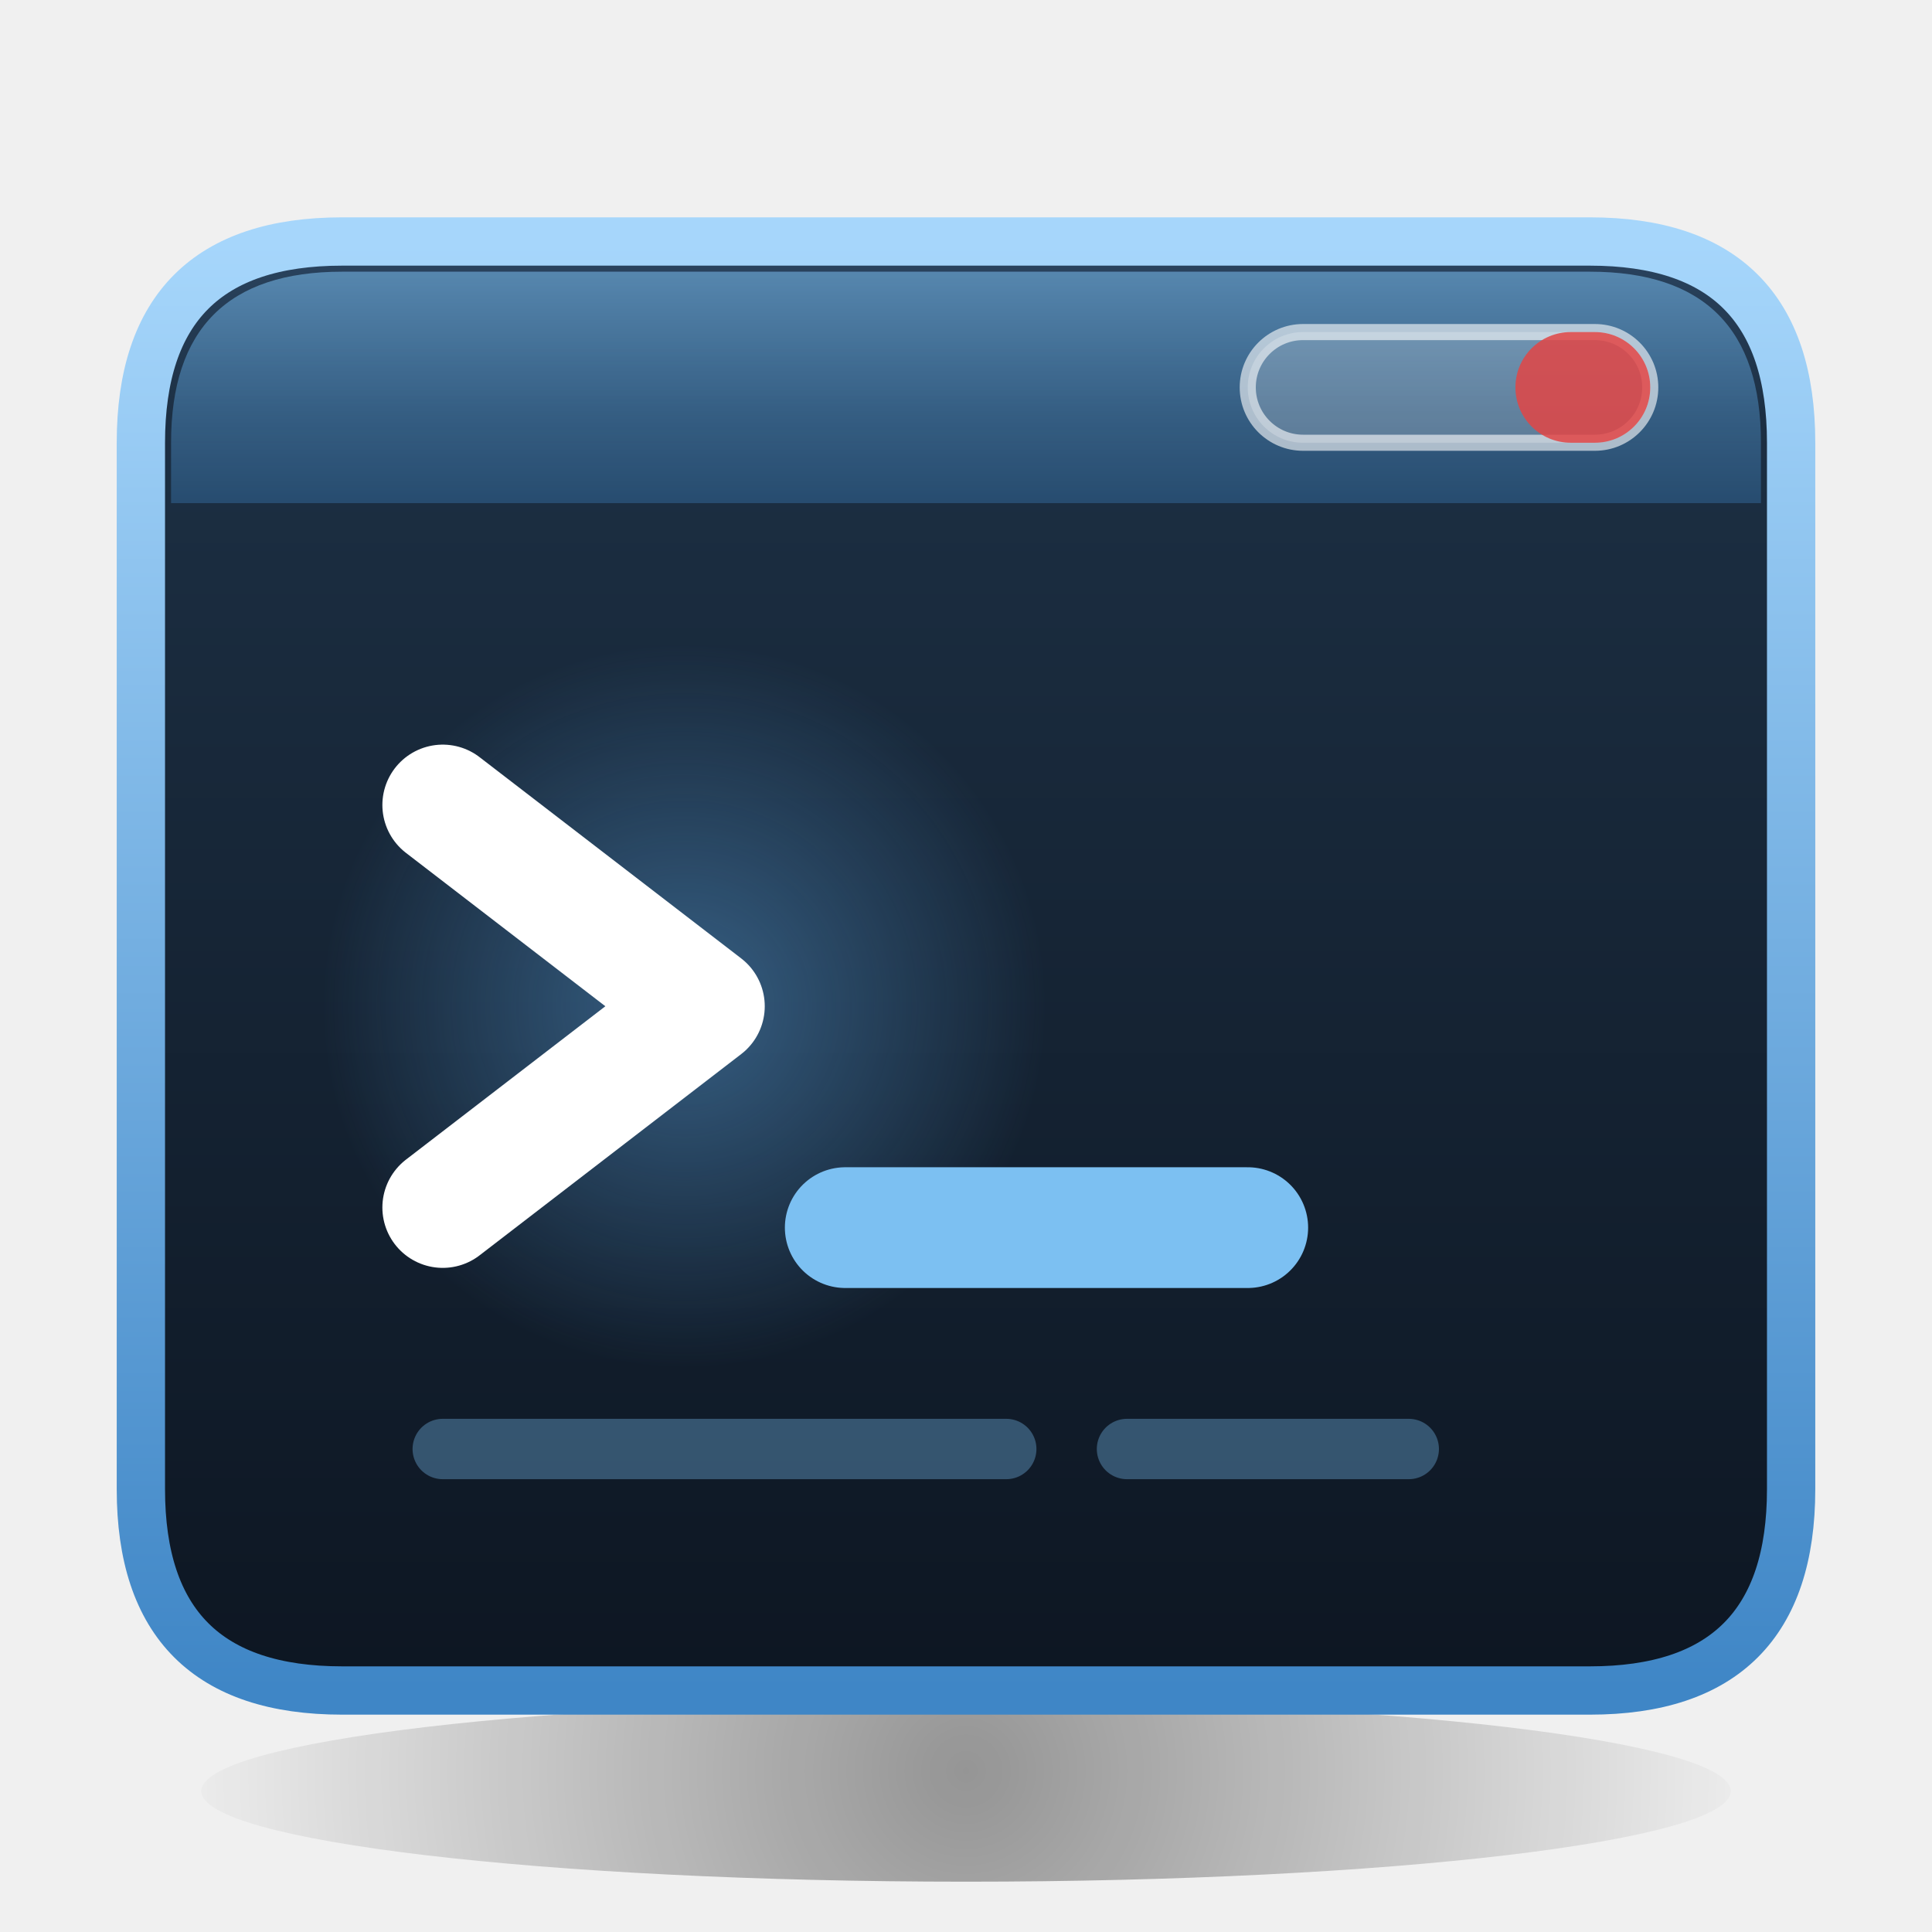
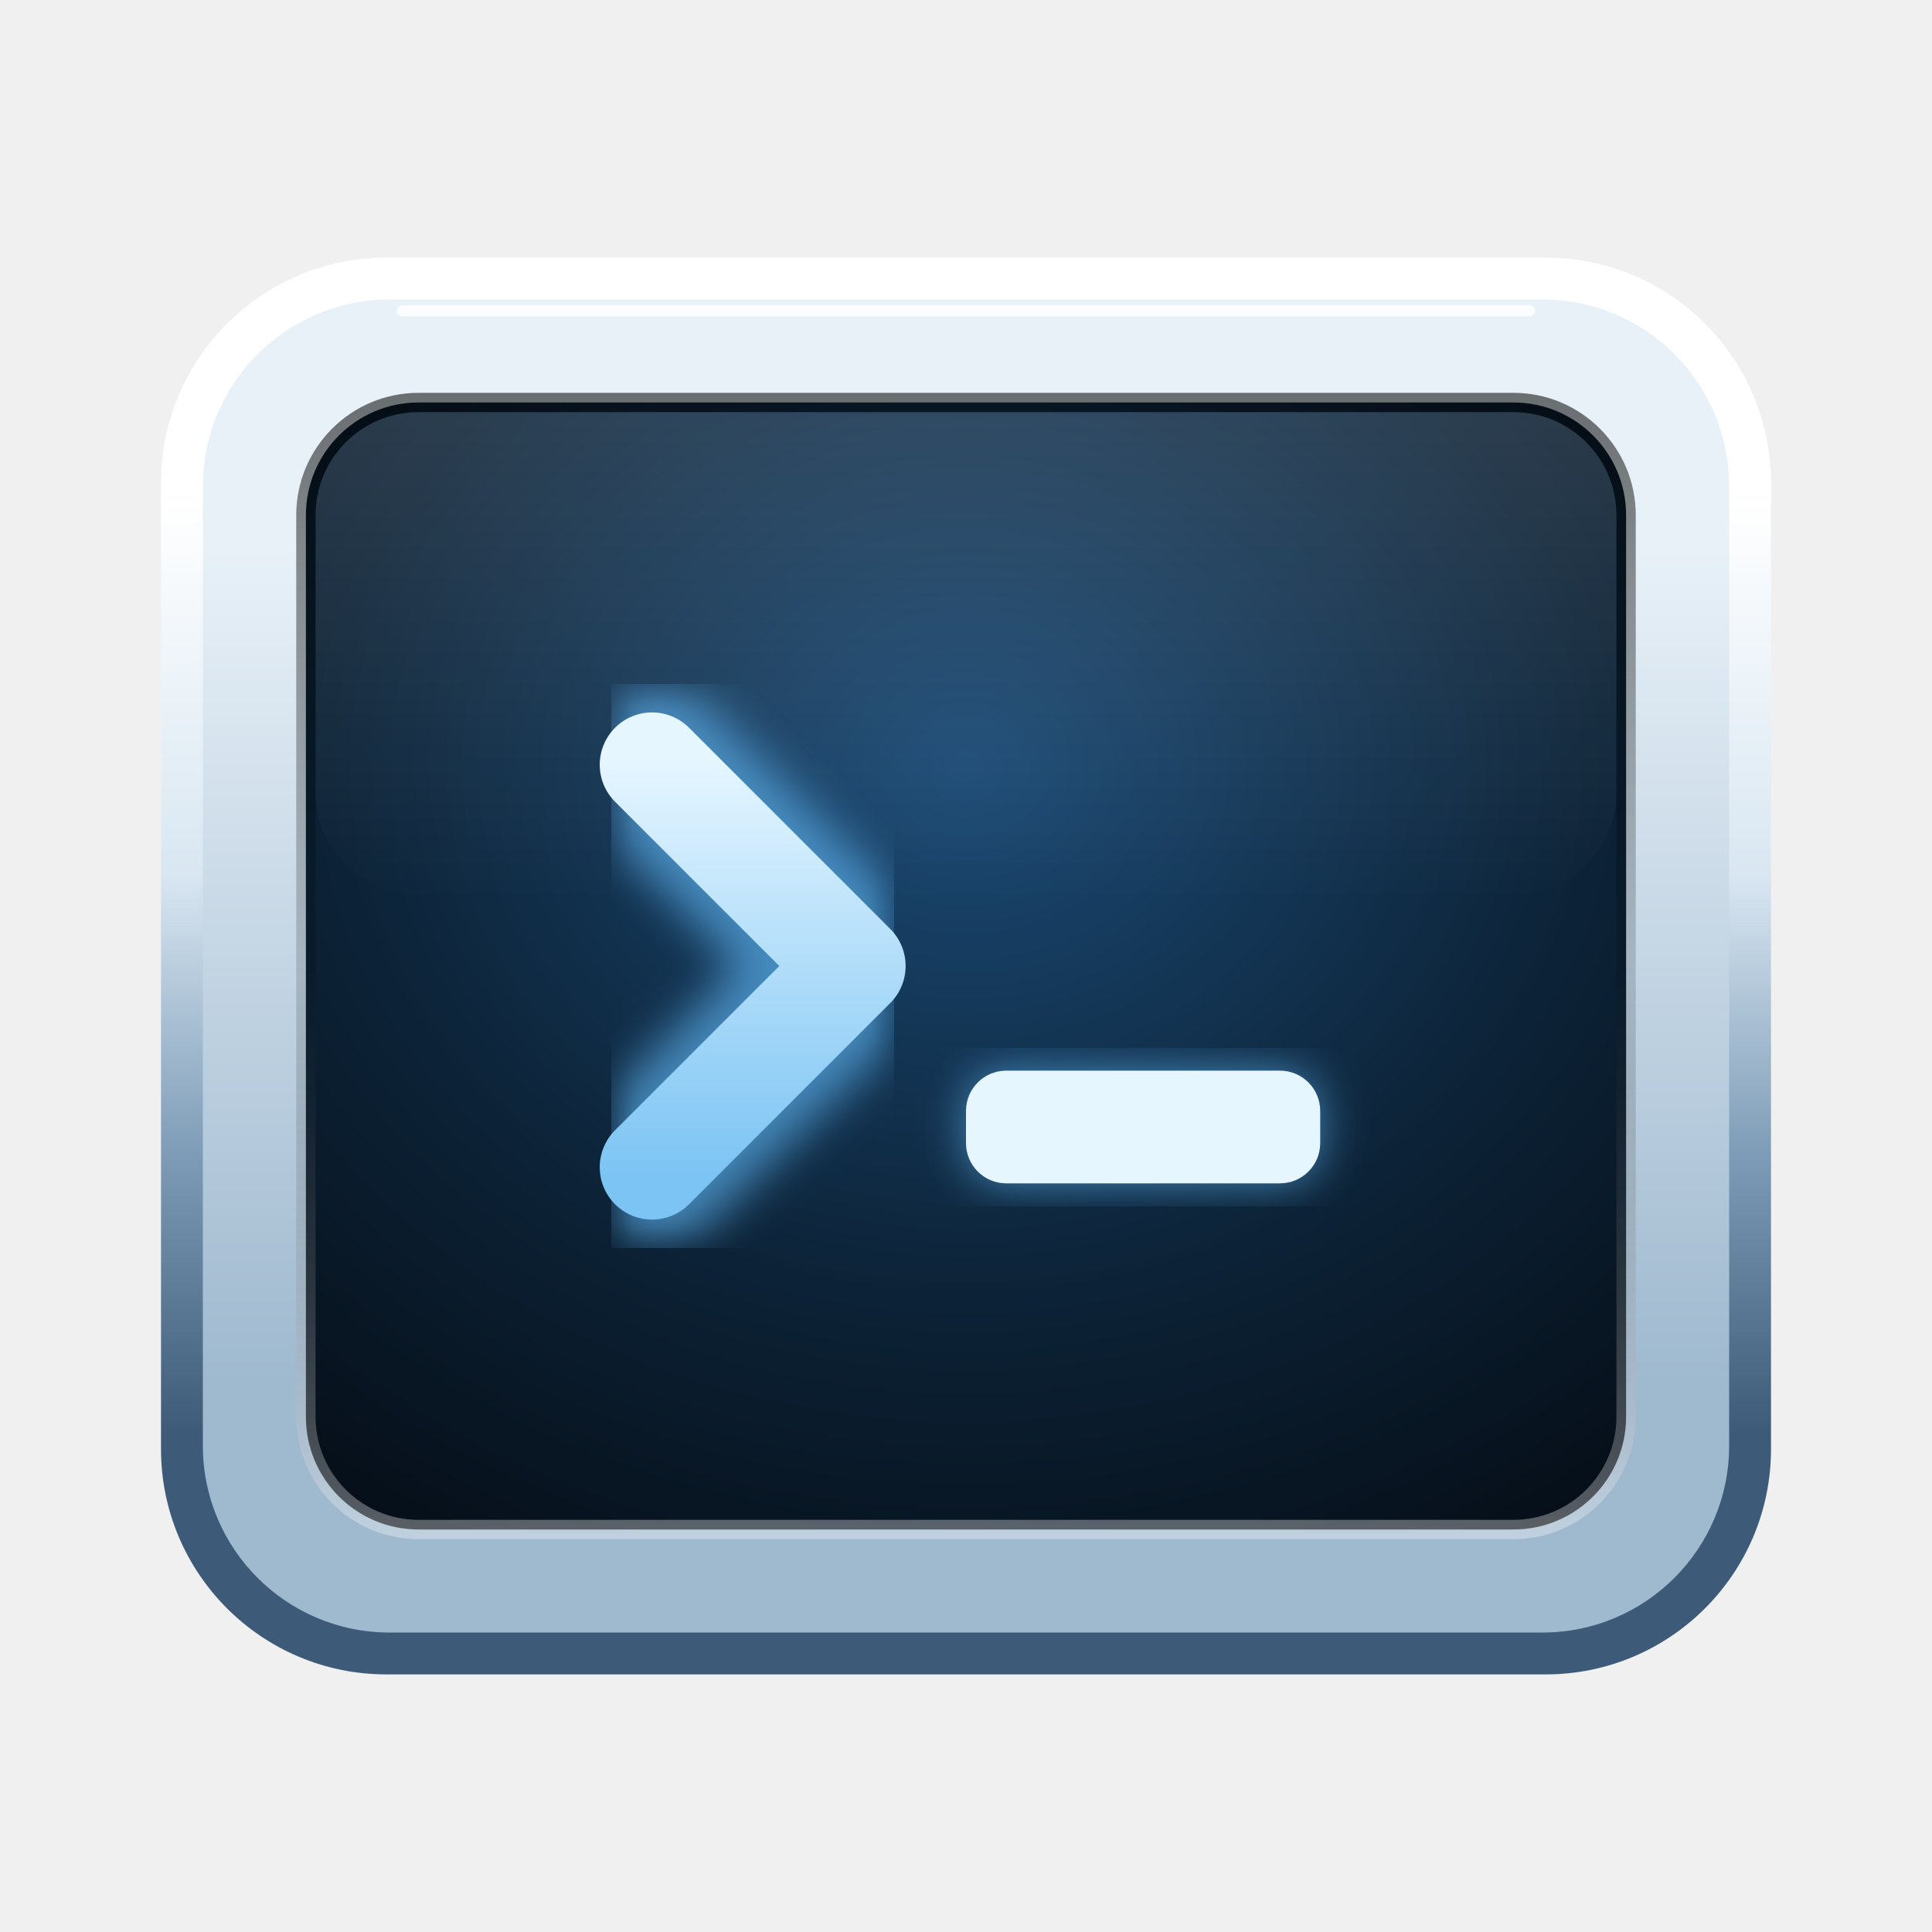
- <svg xmlns="http://www.w3.org/2000/svg" viewBox="0 0 96 96" width="96" height="96">
+ <svg xmlns="http://www.w3.org/2000/svg" viewBox="0 0 120 120" width="96" height="96">
  <defs>
-     <linearGradient id="body" x1="0" y1="0" x2="0" y2="1">
-       <stop offset="0" stop-color="#2b4561" stop-opacity="1" />
-       <stop offset="0.12" stop-color="#1c2f43" stop-opacity="1" />
-       <stop offset="1" stop-color="#0d1622" stop-opacity="1" />
+     <linearGradient id="gchD" gradientUnits="userSpaceOnUse" x1="60" y1="31" x2="60" y2="89">
+       <stop offset="0" stop-color="#ffffff" />
+       <stop offset="0.4" stop-color="#d9e7f2" />
+       <stop offset="0.7" stop-color="#7e9cb7" />
+       <stop offset="1" stop-color="#3d5b78" />
    </linearGradient>
-     <linearGradient id="bar" x1="0" y1="0" x2="0" y2="1">
-       <stop offset="0" stop-color="#7cc0f2" stop-opacity="0.55" />
-       <stop offset="1" stop-color="#3f86c6" stop-opacity="0.35" />
+     <linearGradient id="gfaceD" gradientUnits="userSpaceOnUse" x1="60" y1="34" x2="60" y2="86">
+       <stop offset="0" stop-color="#e8f1f8" />
+       <stop offset="1" stop-color="#9fb9cf" />
    </linearGradient>
-     <linearGradient id="edge" x1="0" y1="0" x2="0" y2="1">
-       <stop offset="0" stop-color="#a6d6fb" stop-opacity="1" />
-       <stop offset="1" stop-color="#3f86c6" stop-opacity="1" />
+     <radialGradient id="scr" cx="0.5" cy="0.32" r="0.8">
+       <stop offset="0" stop-color="#1b4a75" />
+       <stop offset="0.6" stop-color="#0c2236" />
+       <stop offset="1" stop-color="#060f19" />
+     </radialGradient>
+     <linearGradient id="recess" gradientUnits="userSpaceOnUse" x1="60" y1="24" x2="60" y2="96">
+       <stop offset="0" stop-color="#000000" stop-opacity="0.55" />
+       <stop offset="0.5" stop-color="#000000" stop-opacity="0.15" />
+       <stop offset="1" stop-color="#ffffff" stop-opacity="0.35" />
    </linearGradient>
-     <radialGradient id="sh" cx="48" cy="88" r="40" gradientUnits="userSpaceOnUse">
-       <stop offset="0" stop-color="#000000" stop-opacity="0.38" />
-       <stop offset="1" stop-color="#000000" stop-opacity="0" />
-     </radialGradient>
-     <radialGradient id="glow" cx="34" cy="50" r="18" gradientUnits="userSpaceOnUse">
-       <stop offset="0" stop-color="#60aae8" stop-opacity="0.45" />
-       <stop offset="1" stop-color="#60aae8" stop-opacity="0" />
-     </radialGradient>
+     <linearGradient id="gloss" gradientUnits="userSpaceOnUse" x1="60" y1="25" x2="60" y2="56">
+       <stop offset="0" stop-color="#ffffff" stop-opacity="0.13" />
+       <stop offset="1" stop-color="#ffffff" stop-opacity="0" />
+     </linearGradient>
+     <filter id="soft2" x="-20%" y="-20%" width="140%" height="140%">
+       <feGaussianBlur stdDeviation="1.4" />
+     </filter>
+     <linearGradient id="prompt" gradientUnits="userSpaceOnUse" x1="40" y1="47" x2="40" y2="73">
+       <stop offset="0" stop-color="#e6f6ff" />
+       <stop offset="1" stop-color="#7cc4f4" />
+     </linearGradient>
  </defs>
-   <ellipse cx="48" cy="89" rx="38" ry="4.5" fill="url(#sh)" />
-   <path d="M7 22 Q7 12 17 12 H79 Q89 12 89 22 V74 Q89 84 79 84 H17 Q7 84 7 74 Z" fill="url(#body)" />
-   <path d="M8.5 22 Q8.5 13.5 17 13.5 H79 Q87.5 13.5 87.5 22 V25 H8.5 Z" fill="url(#bar)" />
-   <path d="M7 22 Q7 12 17 12 H79 Q89 12 89 22 V74 Q89 84 79 84 H17 Q7 84 7 74 Z" fill="none" stroke="url(#edge)" stroke-width="2.4" />
-   <rect x="62" y="16.5" width="20" height="5.5" rx="2.75" fill="#ffffff" fill-opacity="0.22" stroke="#ffffff" stroke-opacity="0.6" stroke-width="0.8" />
-   <rect x="75.3" y="16.5" width="6.7" height="5.5" rx="2.75" fill="#e24646" fill-opacity="0.85" />
-   <circle cx="34" cy="50" r="18" fill="url(#glow)" />
-   <path d="M22 40 L35 50 L22 60" fill="none" stroke="#ffffff" stroke-width="6" stroke-linecap="round" stroke-linejoin="round" />
-   <path d="M42 61 H62" stroke="#7cc0f2" stroke-width="6" stroke-linecap="round" />
-   <path d="M22 72 H50 M56 72 H70" stroke="#7cc0f2" stroke-opacity="0.35" stroke-width="3" stroke-linecap="round" />
+   <rect x="10" y="16" width="100" height="88" rx="14" fill="url(#gchD)" />
+   <rect x="12.6" y="18.6" width="94.8" height="82.8" rx="11.6" fill="url(#gfaceD)" />
+   <path d="M25 19.3H95" stroke="#ffffff" stroke-opacity="0.8" stroke-width="0.7" stroke-linecap="round" />
+   <rect x="19" y="25" width="82" height="70" rx="7" fill="url(#scr)" />
+   <rect x="19" y="25" width="82" height="70" rx="7" fill="none" stroke="url(#recess)" stroke-width="1.2" />
+   <rect x="19.6" y="25.6" width="80.8" height="30" rx="6.4" fill="url(#gloss)" />
+   <path d="M40.5 47.5L53 60L40.5 72.5" fill="none" stroke="#5aaeea" stroke-width="10" stroke-linecap="round" stroke-linejoin="round" filter="url(#soft2)" opacity="0.7" />
+   <rect x="60" y="66.5" width="22" height="7" rx="2.5" fill="#5aaeea" filter="url(#soft2)" opacity="0.7" />
+   <path d="M40.5 47.5L53 60L40.5 72.5" fill="none" stroke="url(#prompt)" stroke-width="6.5" stroke-linecap="round" stroke-linejoin="round" />
+   <rect x="60" y="66.5" width="22" height="7" rx="2.5" fill="#e6f6ff" />
</svg>
